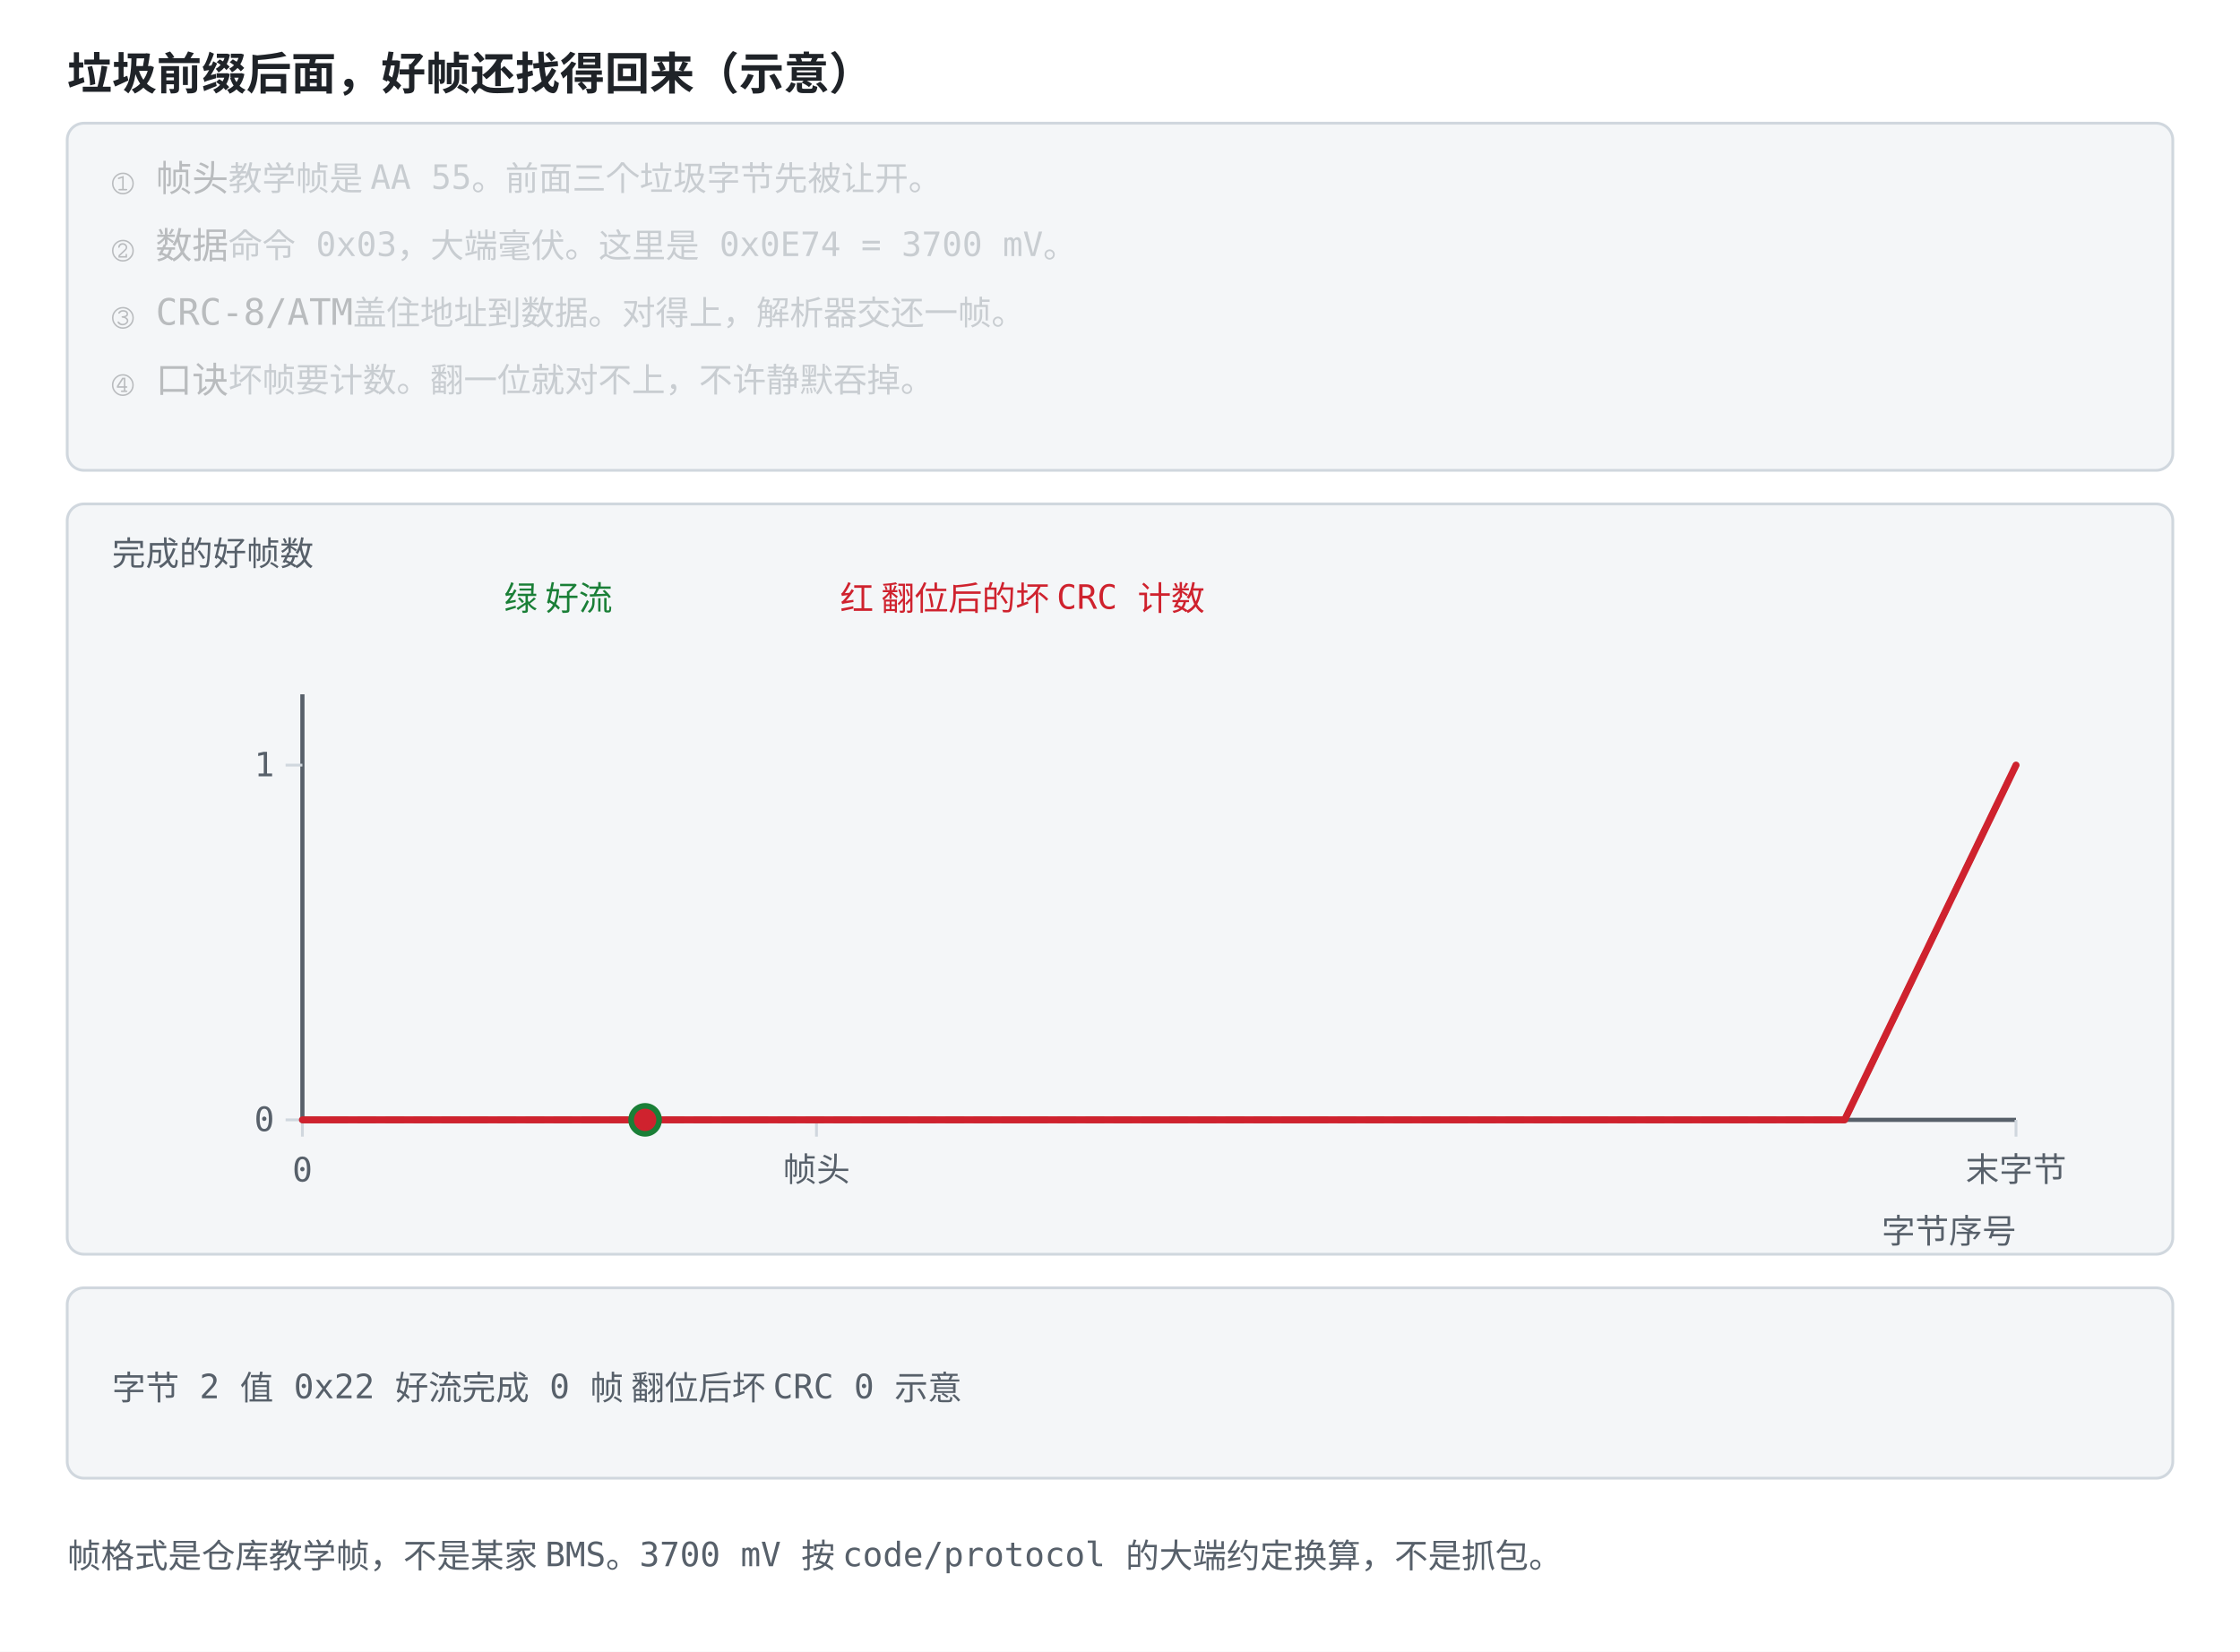
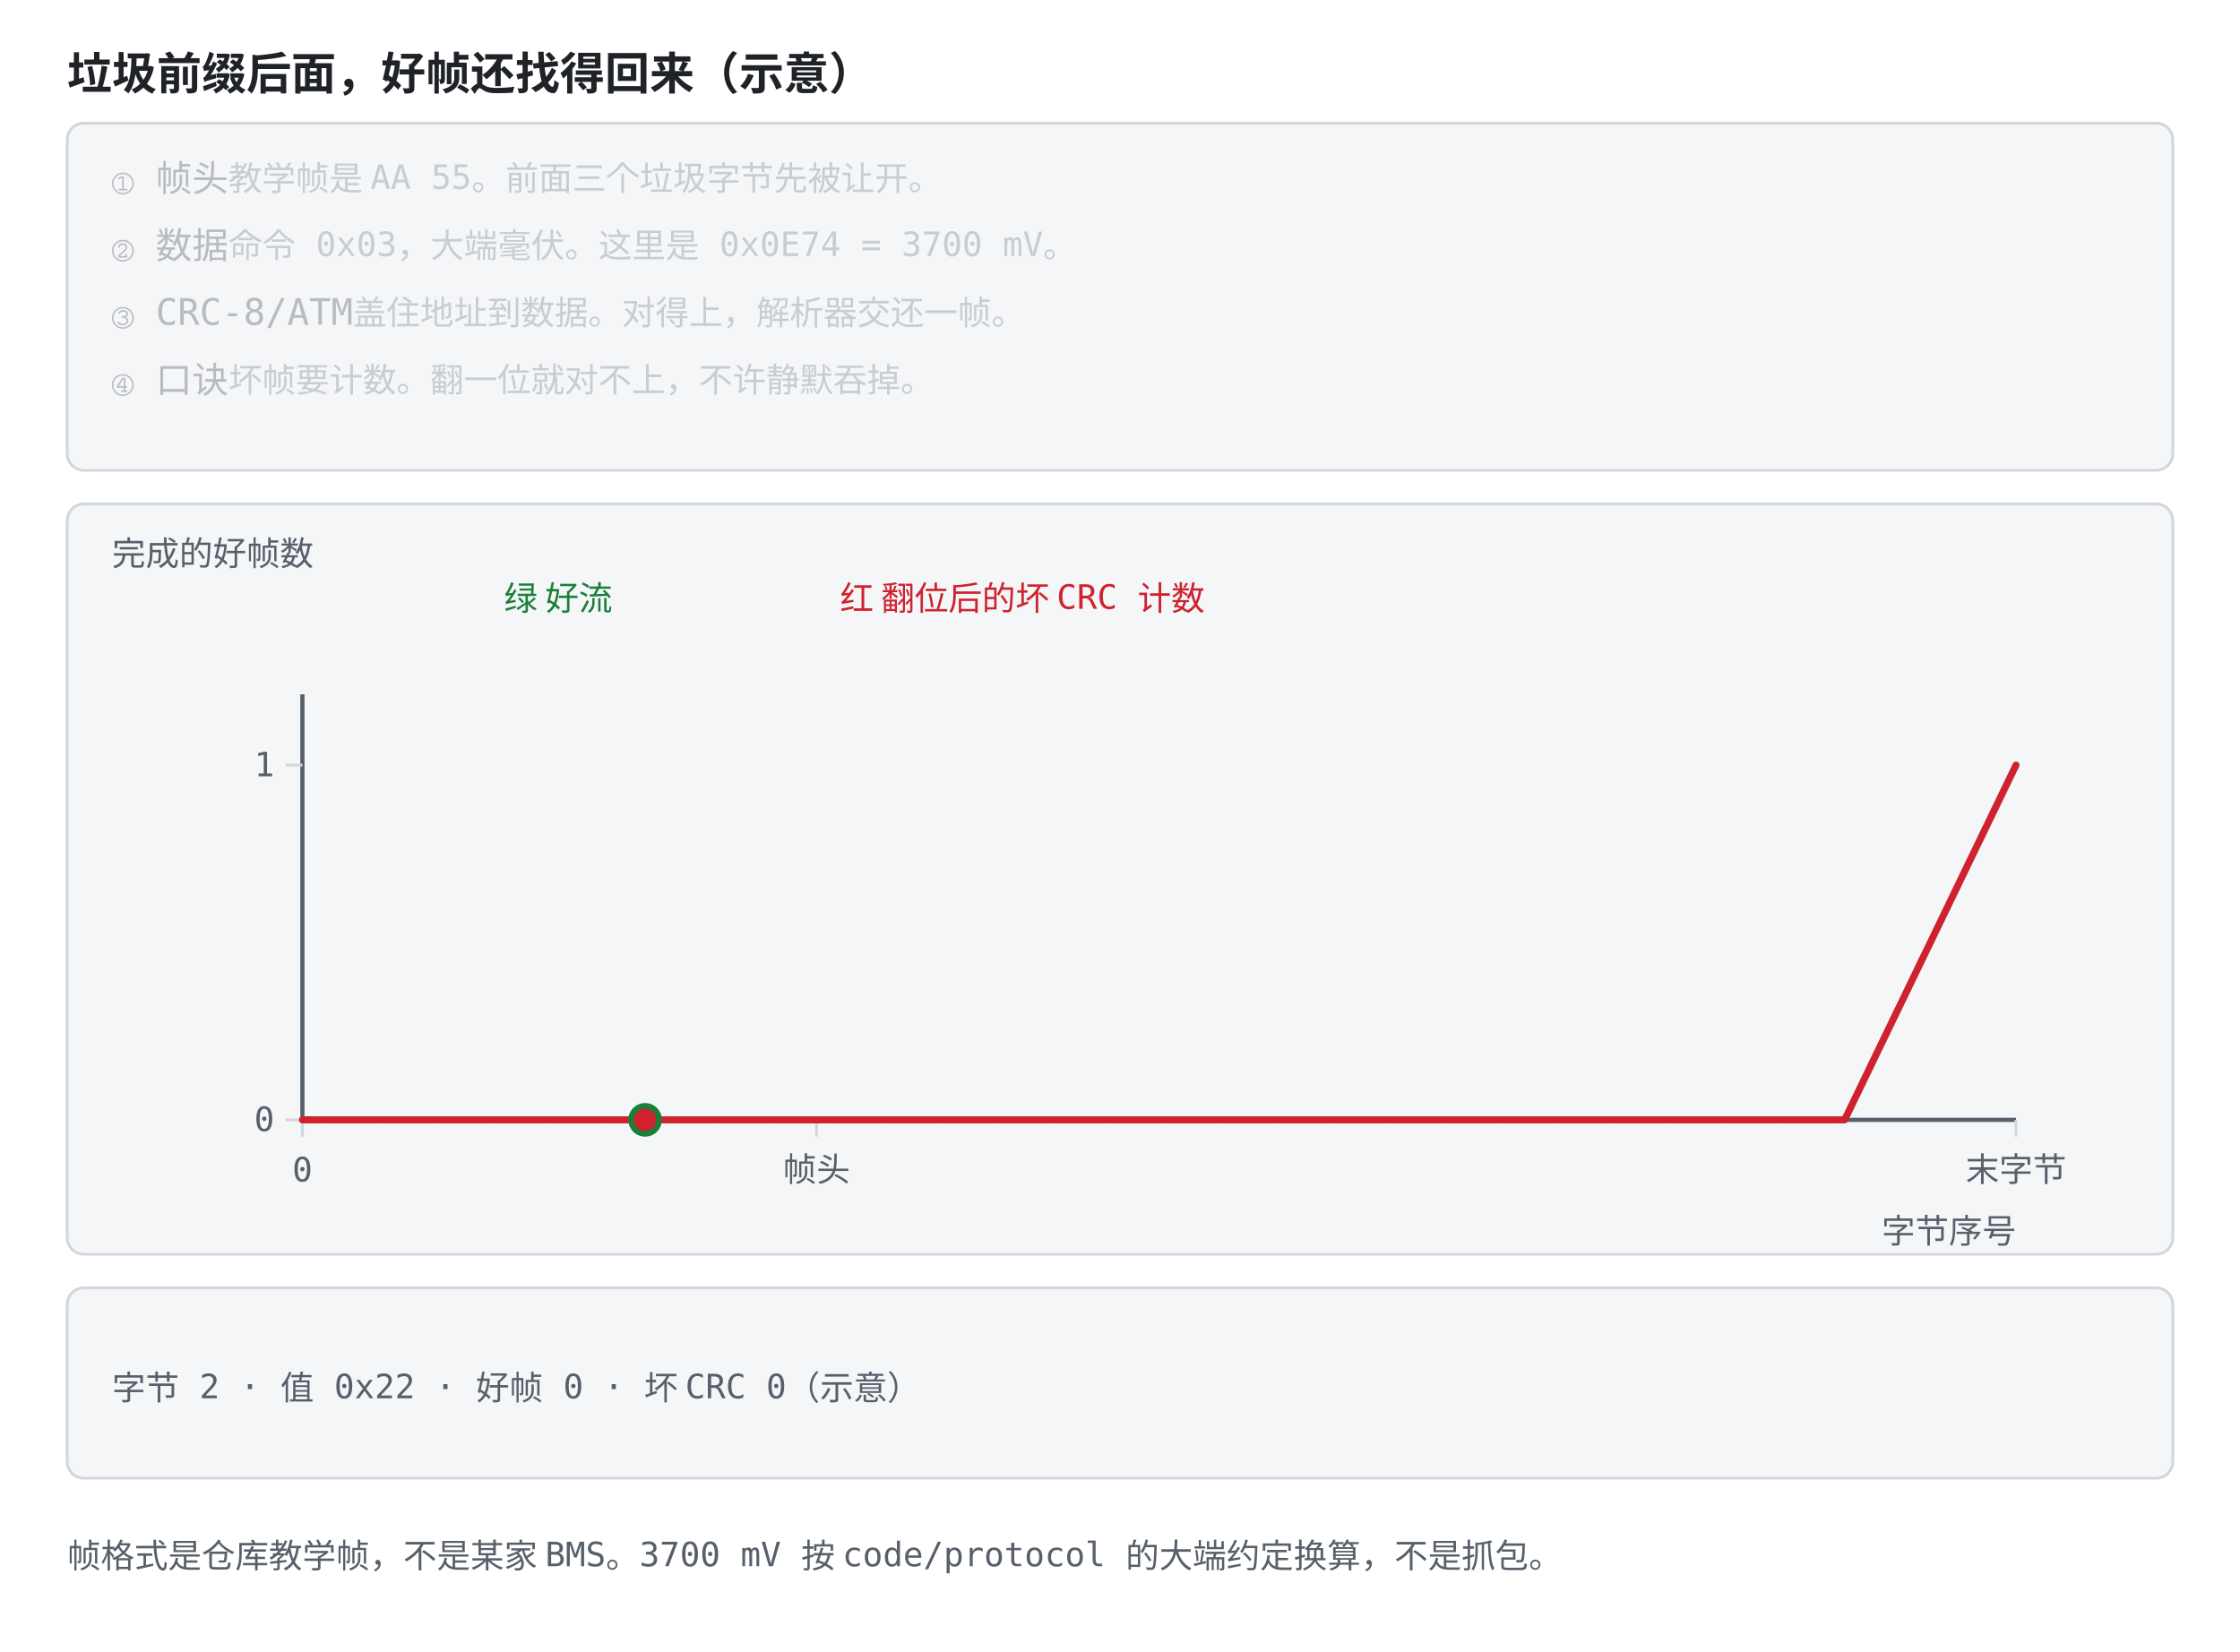
<svg xmlns="http://www.w3.org/2000/svg" viewBox="0 0 800 590" role="img" font-family="ui-monospace, Consolas, monospace">
  <style>
    .bg { fill: #ffffff; }
    .panel { fill: #f4f6f8; stroke: #d0d7de; }
    .axis { stroke: #57606a; stroke-width: 1.5; fill: none; }
    .grid { stroke: #d0d7de; stroke-width: 1; fill: none; }
    .txt { fill: #1f2328; font-size: 13px; }
    .small { fill: #57606a; font-size: 12px; }
    .title { fill: #1f2328; font-size: 16px; font-weight: bold; }
    .hi { fill: #0969da; }
    .warn { fill: #cf222e; }
    .ok { fill: #1a7f37; }
    .gold { fill: #9a6700; }
    .lineb { stroke: #0969da; stroke-width: 2.5; fill: none; }
    .liner { stroke: #cf222e; stroke-width: 2.5; fill: none; }
    .lineg { stroke: #1a7f37; stroke-width: 2.2; fill: none; stroke-dasharray: 6 4; }
    .liney { stroke: #bf8700; stroke-width: 2.2; fill: none; }
    .linek { stroke: #57606a; stroke-width: 2.2; fill: none; stroke-dasharray: 7 4; }
    .dotb { fill: #0969da; }
    .dotr { fill: #cf222e; }
    .dotg { fill: #1a7f37; }
    .doty { fill: #bf8700; }
    .boxb { fill: #ddf4ff; stroke: #0969da; }
+     .boxy { fill: #fff8c5; stroke: #d4a72c; }
+     .boxr { fill: #ffebe9; stroke: #ff8182; }
    @media (prefers-color-scheme: dark) {
      .bg { fill: #0d1117; }
      .panel { fill: #161b22; stroke: #30363d; }
      .axis { stroke: #8b949e; }
      .grid { stroke: #30363d; }
      .txt { fill: #e6edf3; }
      .small { fill: #8b949e; }
      .title { fill: #e6edf3; }
      .hi { fill: #4493f8; }
      .warn { fill: #ff7b72; }
      .ok { fill: #3fb950; }
      .gold { fill: #d29922; }
      .lineb { stroke: #4493f8; }
      .liner { stroke: #ff7b72; }
      .lineg { stroke: #3fb950; }
      .liney { stroke: #d29922; }
      .linek { stroke: #8b949e; }
      .dotb { fill: #4493f8; }
      .dotr { fill: #ff7b72; }
      .dotg { fill: #3fb950; }
      .doty { fill: #d29922; }
      .boxb { fill: #12233a; stroke: #4493f8; }
+       .boxy { fill: #3d2e00; stroke: #d29922; }
+       .boxr { fill: #3d1418; stroke: #f85149; }
    }
  </style>
  <rect class="bg" width="800" height="590" />
  <text class="title" x="24" y="32">垃圾前缀后面，好帧还找得回来（示意）</text>
  <rect class="panel" x="24" y="44" width="752" height="124" rx="6" />
  <text class="txt" x="40" y="68" opacity="0.28">① 帧头<tspan class="small">　教学帧是 AA 55。前面三个垃圾字节先被让开。</tspan>
    <animate attributeName="opacity" values="1;1;0.28;0.28;0.28;0.28;0.28;0.28" keyTimes="0;0.249;0.25;0.499;0.5;0.749;0.75;1" dur="12s" repeatCount="indefinite" />
  </text>
  <text class="txt" x="40" y="92" opacity="0.28">② 数据<tspan class="small">　命令 0x03，大端毫伏。这里是 0x0E74 = 3700 mV。</tspan>
    <animate attributeName="opacity" values="0.28;0.28;1;1;0.28;0.28;0.28;0.28" keyTimes="0;0.249;0.25;0.499;0.5;0.749;0.75;1" dur="12s" repeatCount="indefinite" />
  </text>
  <text class="txt" x="40" y="116" opacity="0.28">③ CRC-8/ATM<tspan class="small">　盖住地址到数据。对得上，解析器交还一帧。</tspan>
    <animate attributeName="opacity" values="0.28;0.28;0.28;0.28;1;1;0.28;0.28" keyTimes="0;0.249;0.25;0.499;0.5;0.749;0.75;1" dur="12s" repeatCount="indefinite" />
  </text>
  <text class="txt" x="40" y="140" opacity="0.28">④ 口诀<tspan class="small">　坏帧要计数。翻一位就对不上，不许静默吞掉。</tspan>
    <animate attributeName="opacity" values="0.28;0.28;0.28;0.28;0.28;0.28;1;1" keyTimes="0;0.249;0.25;0.499;0.5;0.749;0.75;1" dur="12s" repeatCount="indefinite" />
  </text>
  <rect class="panel" x="24" y="180" width="752" height="268" rx="6" />
  <text class="small" x="40" y="202">完成的好帧数</text>
  <text class="ok" x="180" y="218">绿 好流</text>
  <text class="warn" x="300" y="218">红 翻位后的坏 CRC 计数</text>
  <line class="axis" x1="108.0" y1="248.0" x2="108.0" y2="400.0" />
  <line class="axis" x1="108.0" y1="400.0" x2="720.0" y2="400.0" />
  <line class="grid" x1="108.0" y1="400.0" x2="108.0" y2="406.0" />
  <text class="small" x="108.0" y="422.0" text-anchor="middle">0</text>
  <line class="grid" x1="291.6" y1="400.0" x2="291.6" y2="406.0" />
  <text class="small" x="291.6" y="422.0" text-anchor="middle">帧头</text>
  <line class="grid" x1="720.0" y1="400.0" x2="720.0" y2="406.0" />
  <text class="small" x="720.0" y="422.0" text-anchor="middle">末字节</text>
  <line class="grid" x1="102.0" y1="400.0" x2="108.0" y2="400.0" />
  <text class="small" x="98.0" y="404.0" text-anchor="end">0</text>
  <line class="grid" x1="102.0" y1="273.3" x2="108.0" y2="273.3" />
  <text class="small" x="98.0" y="277.3" text-anchor="end">1</text>
  <text class="small" x="720" y="444" text-anchor="end">字节序号</text>
  <polyline class="lineg" points="108.0,400.0 169.2,400.0 230.4,400.0 291.6,400.0 352.8,400.0 414.0,400.0 475.2,400.0 536.4,400.0 597.6,400.0 658.8,400.0 720.0,273.3" stroke-linejoin="round" stroke-linecap="round" />
  <polyline class="liner" points="108.0,400.0 169.2,400.0 230.4,400.0 291.6,400.0 352.8,400.0 414.0,400.0 475.2,400.0 536.4,400.0 597.6,400.0 658.8,400.0 720.0,273.3" stroke-linejoin="round" stroke-linecap="round" />
  <circle class="dotg" r="6" cx="230.4" cy="400.0">
    <animate attributeName="cx" values="230.4;291.6;658.8;720.0;720.0" keyTimes="0;0.25;0.5;0.75;1" dur="12s" repeatCount="indefinite" />
    <animate attributeName="cy" values="400.0;400.0;400.0;273.3;273.3" keyTimes="0;0.25;0.5;0.75;1" dur="12s" repeatCount="indefinite" />
  </circle>
  <circle class="dotr" r="4" cx="230.4" cy="400.0">
    <animate attributeName="cx" values="230.4;291.6;658.8;720.0;720.0" keyTimes="0;0.25;0.5;0.75;1" dur="12s" repeatCount="indefinite" begin="-6s" />
    <animate attributeName="cy" values="400.0;400.0;400.0;273.3;273.3" keyTimes="0;0.25;0.5;0.75;1" dur="12s" repeatCount="indefinite" begin="-6s" />
  </circle>
  <rect class="panel" x="24" y="460" width="752" height="68" rx="6" />
-   <text class="small" x="40.0" y="500.0" text-anchor="start" opacity="1">字节 2  值 0x22  好流完成 0 帧  翻位后坏 CRC 0  示意<animate attributeName="opacity" values="1;0;0;0;0" keyTimes="0;0.25;0.5;0.75;1" calcMode="discrete" dur="12s" repeatCount="indefinite" />
+   <text class="small" x="40.0" y="500.0" text-anchor="start" opacity="1">字节 2 · 值 0x22 · 好帧 0 · 坏 CRC 0（示意）<animate attributeName="opacity" values="1;0;0;0;0" keyTimes="0;0.25;0.5;0.75;1" calcMode="discrete" dur="12s" repeatCount="indefinite" />
  </text>
-   <text class="small" x="40.0" y="500.0" text-anchor="start" opacity="0">字节 3  值 0xAA  好流完成 0 帧  翻位后坏 CRC 0  示意<animate attributeName="opacity" values="0;1;0;0;0" keyTimes="0;0.25;0.5;0.75;1" calcMode="discrete" dur="12s" repeatCount="indefinite" />
+   <text class="small" x="40.0" y="500.0" text-anchor="start" opacity="0">字节 3 · 值 0xAA · 好帧 0 · 坏 CRC 0（示意）<animate attributeName="opacity" values="0;1;0;0;0" keyTimes="0;0.25;0.5;0.75;1" calcMode="discrete" dur="12s" repeatCount="indefinite" />
  </text>
-   <text class="small" x="40.0" y="500.0" text-anchor="start" opacity="0">字节 9  值 0x74  好流完成 0 帧  翻位后坏 CRC 0  示意<animate attributeName="opacity" values="0;0;1;0;0" keyTimes="0;0.25;0.5;0.75;1" calcMode="discrete" dur="12s" repeatCount="indefinite" />
+   <text class="small" x="40.0" y="500.0" text-anchor="start" opacity="0">字节 9 · 值 0x74 · 好帧 0 · 坏 CRC 0（示意）<animate attributeName="opacity" values="0;0;1;0;0" keyTimes="0;0.25;0.5;0.75;1" calcMode="discrete" dur="12s" repeatCount="indefinite" />
  </text>
-   <text class="small" x="40.0" y="500.0" text-anchor="start" opacity="0">字节 10  值 0x13  好流完成 1 帧  翻位后坏 CRC 1  示意<animate attributeName="opacity" values="0;0;0;1;0" keyTimes="0;0.25;0.5;0.75;1" calcMode="discrete" dur="12s" repeatCount="indefinite" />
+   <text class="small" x="40.0" y="500.0" text-anchor="start" opacity="0">字节 10 · 值 0x13 · 好帧 1 · 坏 CRC 1（示意）<animate attributeName="opacity" values="0;0;0;1;0" keyTimes="0;0.25;0.5;0.75;1" calcMode="discrete" dur="12s" repeatCount="indefinite" />
  </text>
  <text class="small" x="24" y="560">帧格式是仓库教学帧，不是某家 BMS。3700 mV 按 code/protocol 的大端约定换算，不是抓包。</text>
</svg>
